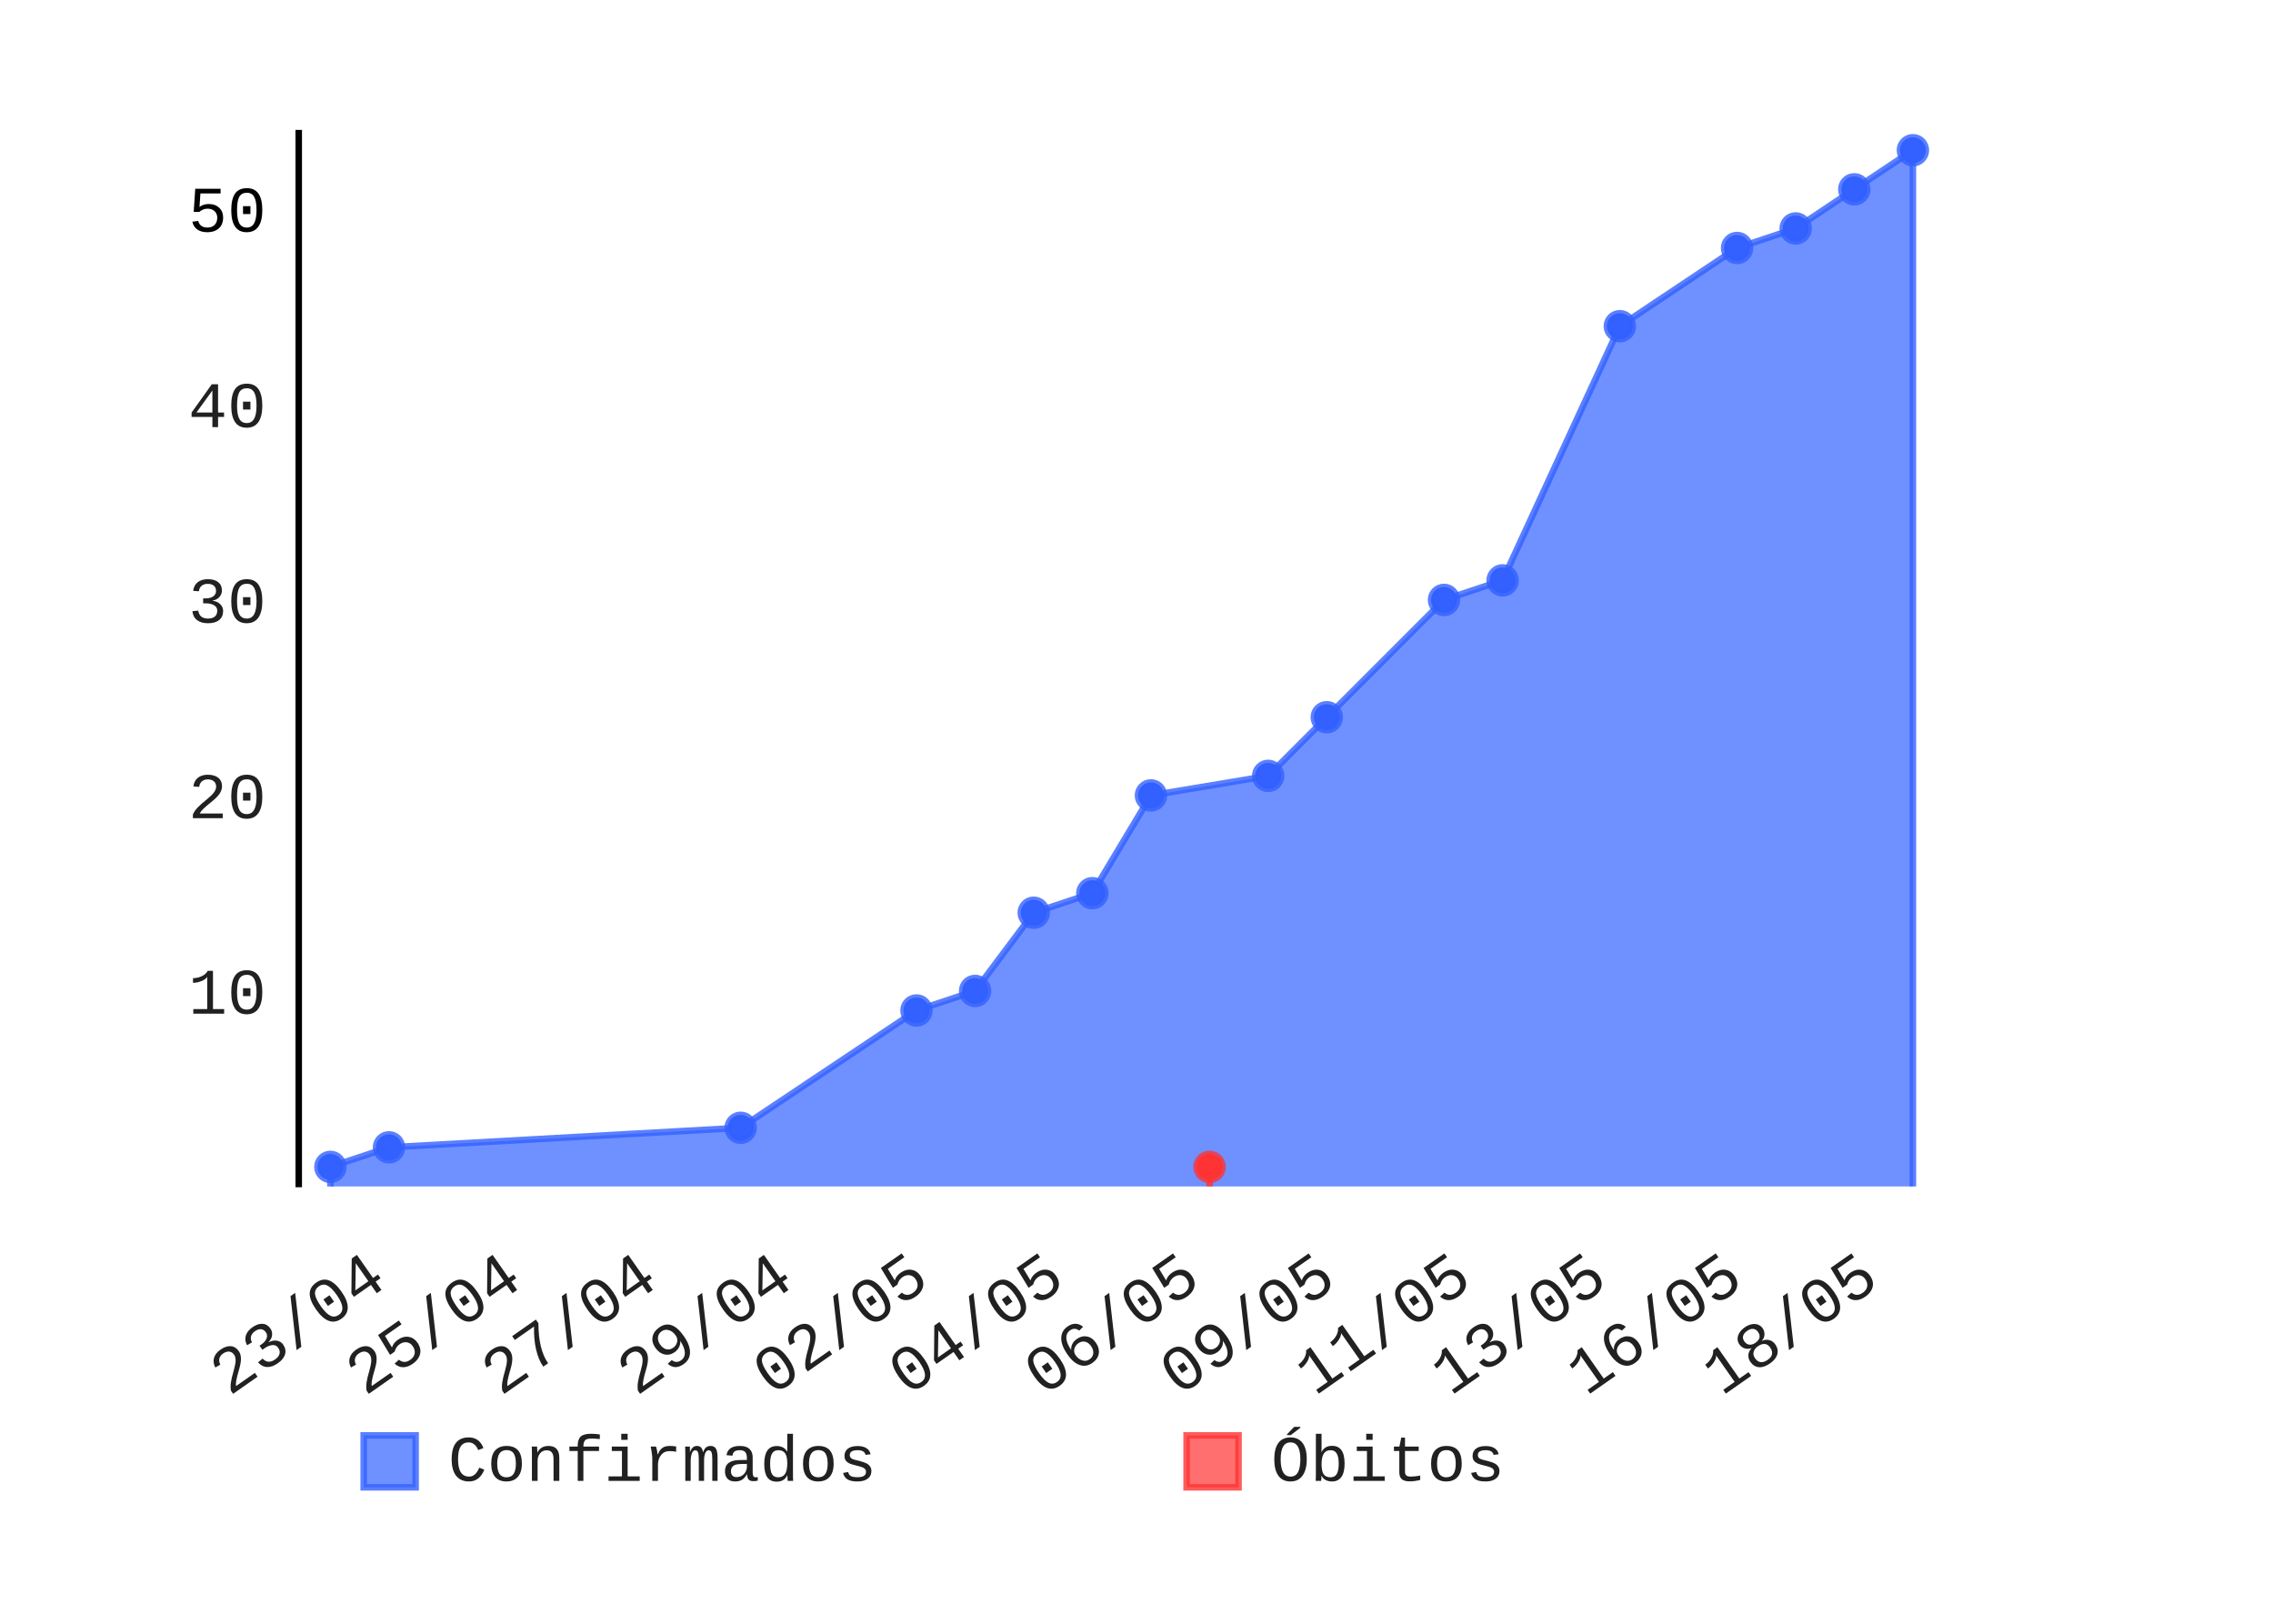
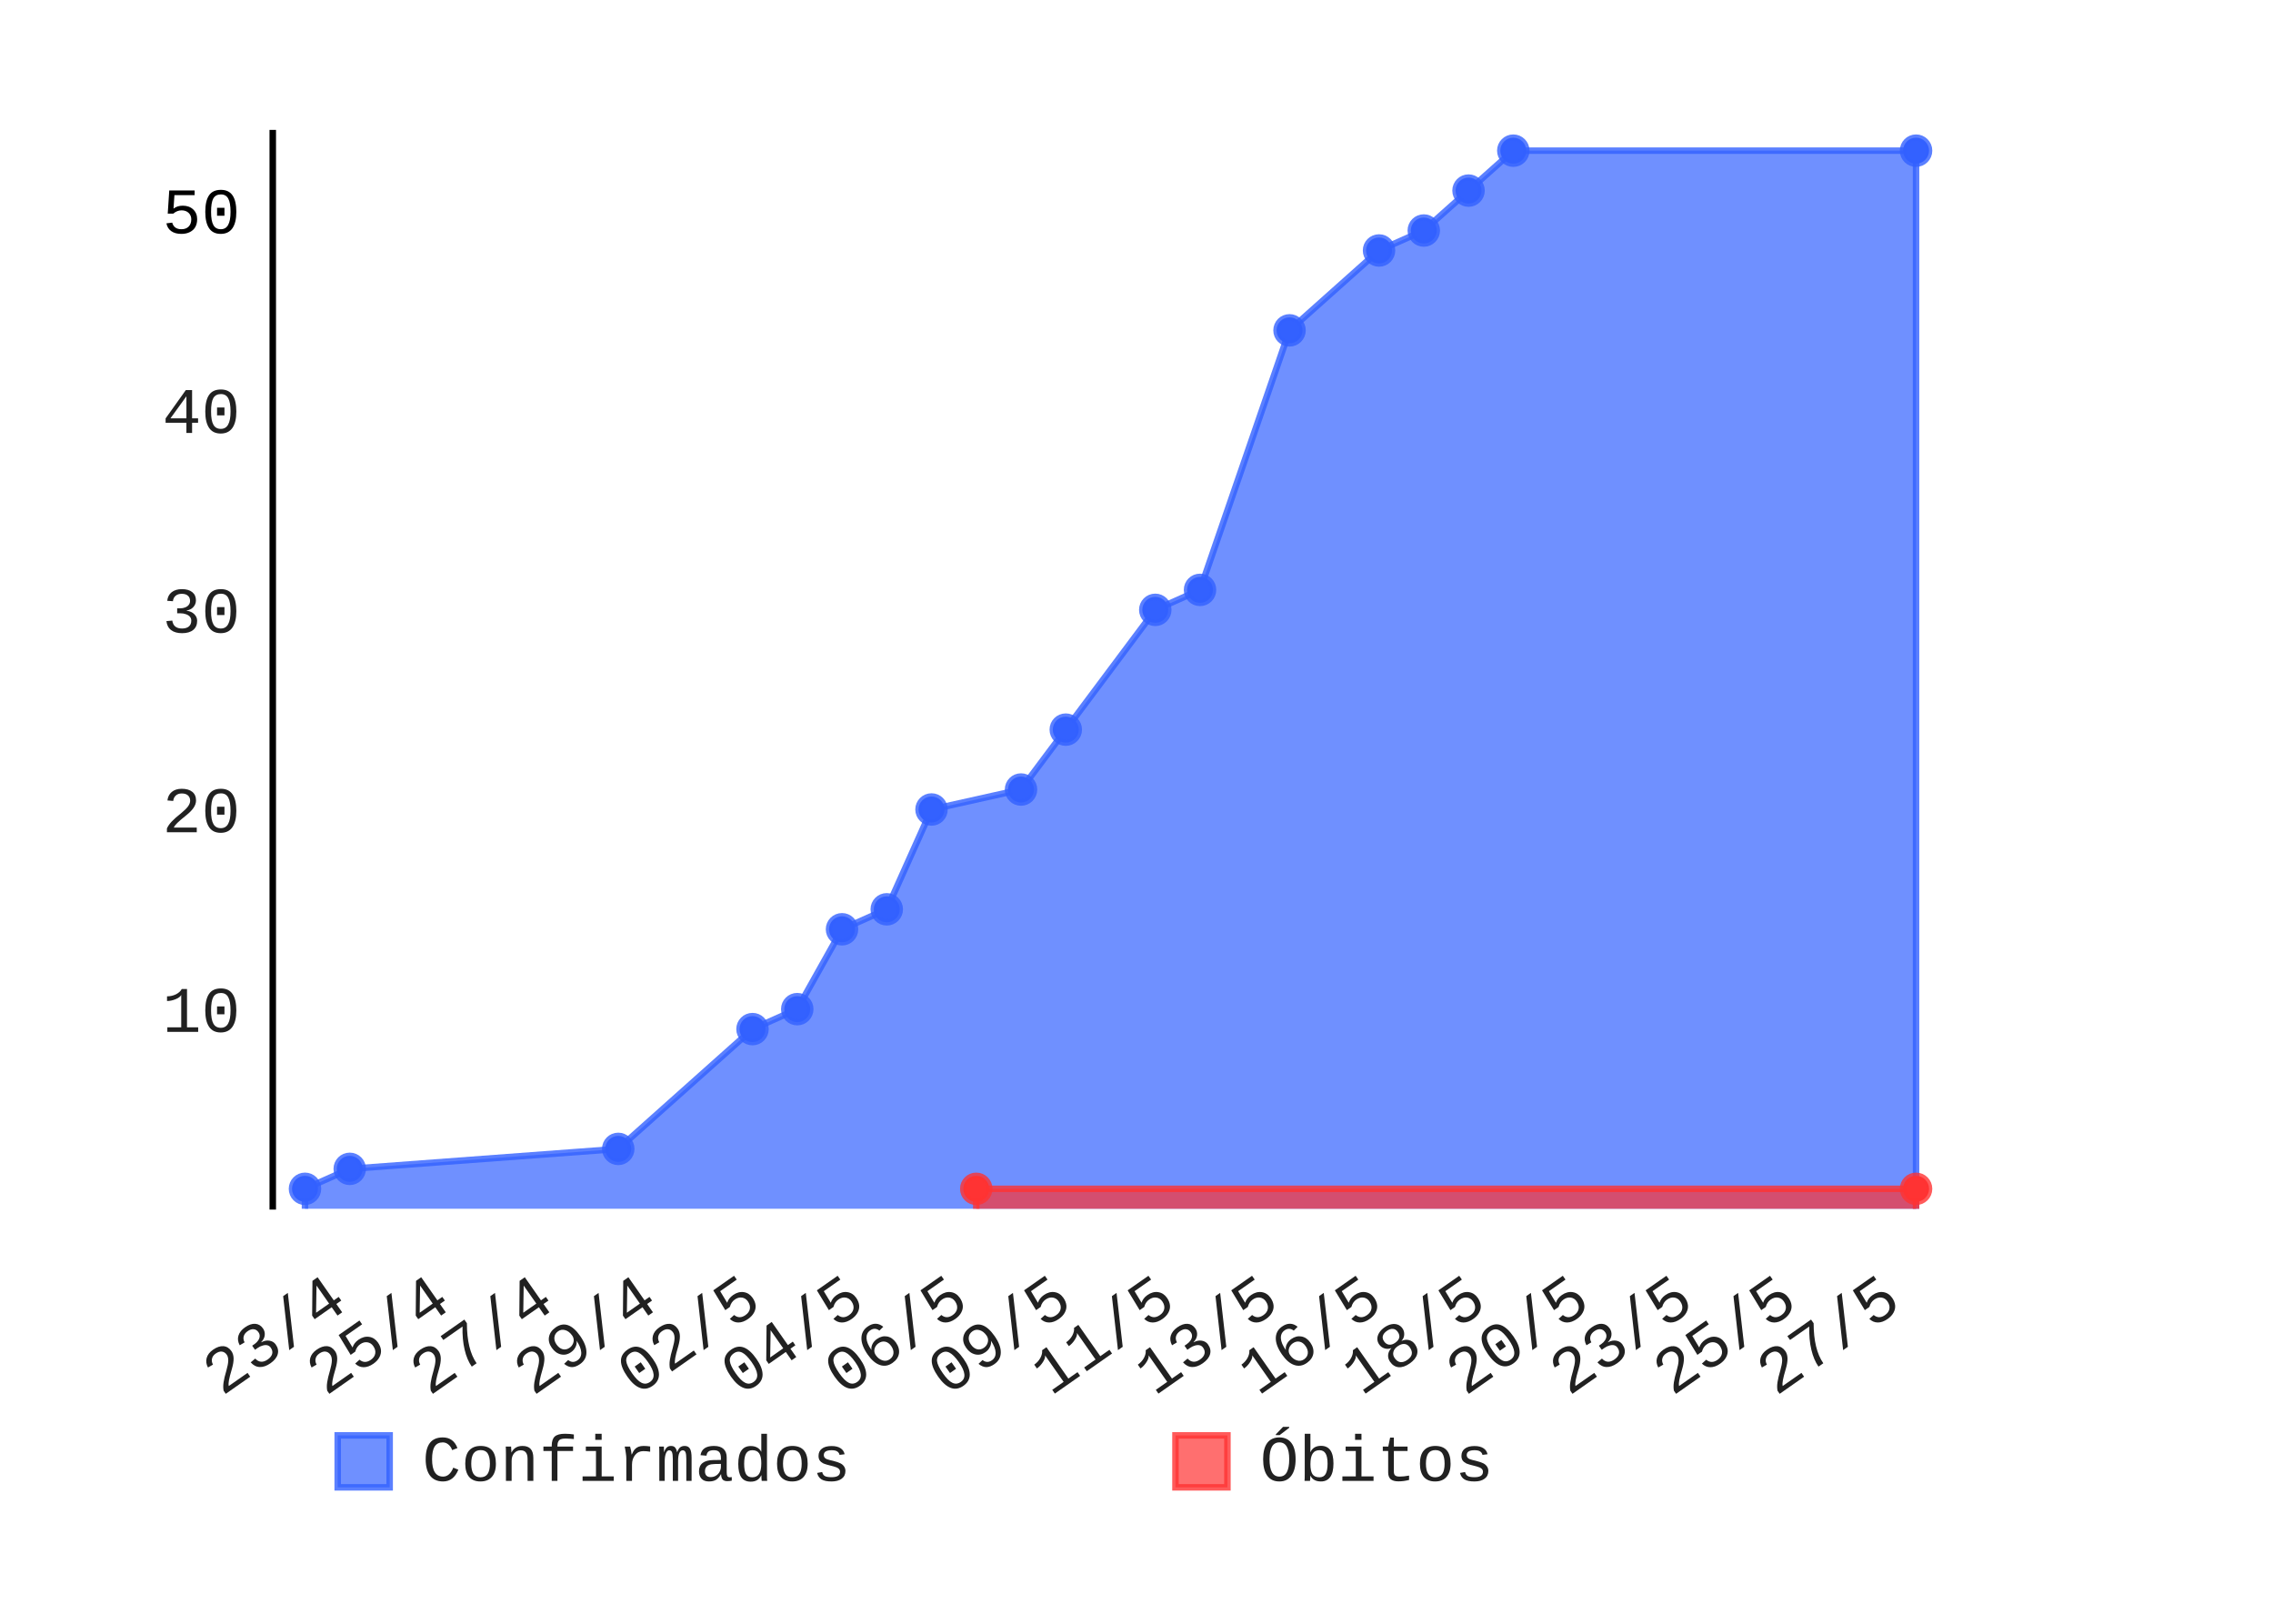
- <svg xmlns="http://www.w3.org/2000/svg" id="chart-0bb7a00a-473e-4a77-9677-990711021f8e" class="pygal-chart" viewBox="0 0 350 250" width="350" height="250">
+ <svg xmlns="http://www.w3.org/2000/svg" id="chart-ec2476b9-9329-4b4f-87c9-bc17fb04a0ec" class="pygal-chart" viewBox="0 0 350 250" width="350" height="250">
  <defs>
-     <style type="text/css">#chart-0bb7a00a-473e-4a77-9677-990711021f8e{-webkit-user-select:none;-webkit-font-smoothing:antialiased;font-family:Consolas,"Liberation Mono",Menlo,Courier,monospace}#chart-0bb7a00a-473e-4a77-9677-990711021f8e .title{font-family:Consolas,"Liberation Mono",Menlo,Courier,monospace;font-size:8px}#chart-0bb7a00a-473e-4a77-9677-990711021f8e .legends .legend text{font-family:Consolas,"Liberation Mono",Menlo,Courier,monospace;font-size:10px}#chart-0bb7a00a-473e-4a77-9677-990711021f8e .axis text{font-family:Consolas,"Liberation Mono",Menlo,Courier,monospace;font-size:10px}#chart-0bb7a00a-473e-4a77-9677-990711021f8e .axis text.major{font-family:Consolas,"Liberation Mono",Menlo,Courier,monospace;font-size:10px}#chart-0bb7a00a-473e-4a77-9677-990711021f8e .text-overlay text.value{font-family:Consolas,"Liberation Mono",Menlo,Courier,monospace;font-size:16px}#chart-0bb7a00a-473e-4a77-9677-990711021f8e .text-overlay text.label{font-family:Consolas,"Liberation Mono",Menlo,Courier,monospace;font-size:10px}#chart-0bb7a00a-473e-4a77-9677-990711021f8e .tooltip{font-family:Consolas,"Liberation Mono",Menlo,Courier,monospace;font-size:12px}#chart-0bb7a00a-473e-4a77-9677-990711021f8e text.no_data{font-family:Consolas,"Liberation Mono",Menlo,Courier,monospace;font-size:64px}
- #chart-0bb7a00a-473e-4a77-9677-990711021f8e{background-color:transparent}#chart-0bb7a00a-473e-4a77-9677-990711021f8e path,#chart-0bb7a00a-473e-4a77-9677-990711021f8e line,#chart-0bb7a00a-473e-4a77-9677-990711021f8e rect,#chart-0bb7a00a-473e-4a77-9677-990711021f8e circle{-webkit-transition:150ms;-moz-transition:150ms;transition:150ms}#chart-0bb7a00a-473e-4a77-9677-990711021f8e .graph &gt; .background{fill:transparent}#chart-0bb7a00a-473e-4a77-9677-990711021f8e .plot &gt; .background{fill:rgba(255,255,255,1)}#chart-0bb7a00a-473e-4a77-9677-990711021f8e .graph{fill:rgba(0,0,0,.87)}#chart-0bb7a00a-473e-4a77-9677-990711021f8e text.no_data{fill:rgba(0,0,0,1)}#chart-0bb7a00a-473e-4a77-9677-990711021f8e .title{fill:rgba(0,0,0,1)}#chart-0bb7a00a-473e-4a77-9677-990711021f8e .legends .legend text{fill:rgba(0,0,0,.87)}#chart-0bb7a00a-473e-4a77-9677-990711021f8e .legends .legend:hover text{fill:rgba(0,0,0,1)}#chart-0bb7a00a-473e-4a77-9677-990711021f8e .axis .line{stroke:rgba(0,0,0,1)}#chart-0bb7a00a-473e-4a77-9677-990711021f8e .axis .guide.line{stroke:rgba(0,0,0,.54)}#chart-0bb7a00a-473e-4a77-9677-990711021f8e .axis .major.line{stroke:rgba(0,0,0,.87)}#chart-0bb7a00a-473e-4a77-9677-990711021f8e .axis text.major{fill:rgba(0,0,0,1)}#chart-0bb7a00a-473e-4a77-9677-990711021f8e .axis.y .guides:hover .guide.line,#chart-0bb7a00a-473e-4a77-9677-990711021f8e .line-graph .axis.x .guides:hover .guide.line,#chart-0bb7a00a-473e-4a77-9677-990711021f8e .stackedline-graph .axis.x .guides:hover .guide.line,#chart-0bb7a00a-473e-4a77-9677-990711021f8e .xy-graph .axis.x .guides:hover .guide.line{stroke:rgba(0,0,0,1)}#chart-0bb7a00a-473e-4a77-9677-990711021f8e .axis .guides:hover text{fill:rgba(0,0,0,1)}#chart-0bb7a00a-473e-4a77-9677-990711021f8e .reactive{fill-opacity:.7;stroke-opacity:.8}#chart-0bb7a00a-473e-4a77-9677-990711021f8e .ci{stroke:rgba(0,0,0,.87)}#chart-0bb7a00a-473e-4a77-9677-990711021f8e .reactive.active,#chart-0bb7a00a-473e-4a77-9677-990711021f8e .active .reactive{fill-opacity:.8;stroke-opacity:.9;stroke-width:4}#chart-0bb7a00a-473e-4a77-9677-990711021f8e .ci .reactive.active{stroke-width:1.5}#chart-0bb7a00a-473e-4a77-9677-990711021f8e .series text{fill:rgba(0,0,0,1)}#chart-0bb7a00a-473e-4a77-9677-990711021f8e .tooltip rect{fill:rgba(255,255,255,1);stroke:rgba(0,0,0,1);-webkit-transition:opacity 150ms;-moz-transition:opacity 150ms;transition:opacity 150ms}#chart-0bb7a00a-473e-4a77-9677-990711021f8e .tooltip .label{fill:rgba(0,0,0,.87)}#chart-0bb7a00a-473e-4a77-9677-990711021f8e .tooltip .label{fill:rgba(0,0,0,.87)}#chart-0bb7a00a-473e-4a77-9677-990711021f8e .tooltip .legend{font-size:.8em;fill:rgba(0,0,0,.54)}#chart-0bb7a00a-473e-4a77-9677-990711021f8e .tooltip .x_label{font-size:.6em;fill:rgba(0,0,0,1)}#chart-0bb7a00a-473e-4a77-9677-990711021f8e .tooltip .xlink{font-size:.5em;text-decoration:underline}#chart-0bb7a00a-473e-4a77-9677-990711021f8e .tooltip .value{font-size:1.5em}#chart-0bb7a00a-473e-4a77-9677-990711021f8e .bound{font-size:.5em}#chart-0bb7a00a-473e-4a77-9677-990711021f8e .max-value{font-size:.75em;fill:rgba(0,0,0,.54)}#chart-0bb7a00a-473e-4a77-9677-990711021f8e .map-element{fill:rgba(255,255,255,1);stroke:rgba(0,0,0,.54) !important}#chart-0bb7a00a-473e-4a77-9677-990711021f8e .map-element .reactive{fill-opacity:inherit;stroke-opacity:inherit}#chart-0bb7a00a-473e-4a77-9677-990711021f8e .color-0,#chart-0bb7a00a-473e-4a77-9677-990711021f8e .color-0 a:visited{stroke:#3361FF;fill:#3361FF}#chart-0bb7a00a-473e-4a77-9677-990711021f8e .color-1,#chart-0bb7a00a-473e-4a77-9677-990711021f8e .color-1 a:visited{stroke:#FF3333;fill:#FF3333}#chart-0bb7a00a-473e-4a77-9677-990711021f8e .text-overlay .color-0 text{fill:black}#chart-0bb7a00a-473e-4a77-9677-990711021f8e .text-overlay .color-1 text{fill:black}
- #chart-0bb7a00a-473e-4a77-9677-990711021f8e text.no_data{text-anchor:middle}#chart-0bb7a00a-473e-4a77-9677-990711021f8e .guide.line{fill:none}#chart-0bb7a00a-473e-4a77-9677-990711021f8e .centered{text-anchor:middle}#chart-0bb7a00a-473e-4a77-9677-990711021f8e .title{text-anchor:middle}#chart-0bb7a00a-473e-4a77-9677-990711021f8e .legends .legend text{fill-opacity:1}#chart-0bb7a00a-473e-4a77-9677-990711021f8e .axis.x text{text-anchor:middle}#chart-0bb7a00a-473e-4a77-9677-990711021f8e .axis.x:not(.web) text[transform]{text-anchor:start}#chart-0bb7a00a-473e-4a77-9677-990711021f8e .axis.x:not(.web) text[transform].backwards{text-anchor:end}#chart-0bb7a00a-473e-4a77-9677-990711021f8e .axis.y text{text-anchor:end}#chart-0bb7a00a-473e-4a77-9677-990711021f8e .axis.y text[transform].backwards{text-anchor:start}#chart-0bb7a00a-473e-4a77-9677-990711021f8e .axis.y2 text{text-anchor:start}#chart-0bb7a00a-473e-4a77-9677-990711021f8e .axis.y2 text[transform].backwards{text-anchor:end}#chart-0bb7a00a-473e-4a77-9677-990711021f8e .axis .guide.line{stroke-dasharray:4,4}#chart-0bb7a00a-473e-4a77-9677-990711021f8e .axis .major.guide.line{stroke-dasharray:6,6}#chart-0bb7a00a-473e-4a77-9677-990711021f8e .horizontal .axis.y .guide.line,#chart-0bb7a00a-473e-4a77-9677-990711021f8e .horizontal .axis.y2 .guide.line,#chart-0bb7a00a-473e-4a77-9677-990711021f8e .vertical .axis.x .guide.line{opacity:0}#chart-0bb7a00a-473e-4a77-9677-990711021f8e .horizontal .axis.always_show .guide.line,#chart-0bb7a00a-473e-4a77-9677-990711021f8e .vertical .axis.always_show .guide.line{opacity:1 !important}#chart-0bb7a00a-473e-4a77-9677-990711021f8e .axis.y .guides:hover .guide.line,#chart-0bb7a00a-473e-4a77-9677-990711021f8e .axis.y2 .guides:hover .guide.line,#chart-0bb7a00a-473e-4a77-9677-990711021f8e .axis.x .guides:hover .guide.line{opacity:1}#chart-0bb7a00a-473e-4a77-9677-990711021f8e .axis .guides:hover text{opacity:1}#chart-0bb7a00a-473e-4a77-9677-990711021f8e .nofill{fill:none}#chart-0bb7a00a-473e-4a77-9677-990711021f8e .subtle-fill{fill-opacity:.2}#chart-0bb7a00a-473e-4a77-9677-990711021f8e .dot{stroke-width:1px;fill-opacity:1}#chart-0bb7a00a-473e-4a77-9677-990711021f8e .dot.active{stroke-width:5px}#chart-0bb7a00a-473e-4a77-9677-990711021f8e .dot.negative{fill:transparent}#chart-0bb7a00a-473e-4a77-9677-990711021f8e text,#chart-0bb7a00a-473e-4a77-9677-990711021f8e tspan{stroke:none !important}#chart-0bb7a00a-473e-4a77-9677-990711021f8e .series text.active{opacity:1}#chart-0bb7a00a-473e-4a77-9677-990711021f8e .tooltip rect{fill-opacity:.95;stroke-width:.5}#chart-0bb7a00a-473e-4a77-9677-990711021f8e .tooltip text{fill-opacity:1}#chart-0bb7a00a-473e-4a77-9677-990711021f8e .showable{visibility:hidden}#chart-0bb7a00a-473e-4a77-9677-990711021f8e .showable.shown{visibility:visible}#chart-0bb7a00a-473e-4a77-9677-990711021f8e .gauge-background{fill:rgba(229,229,229,1);stroke:none}#chart-0bb7a00a-473e-4a77-9677-990711021f8e .bg-lines{stroke:transparent;stroke-width:2px}</style>
+     <style type="text/css">#chart-ec2476b9-9329-4b4f-87c9-bc17fb04a0ec{-webkit-user-select:none;-webkit-font-smoothing:antialiased;font-family:Consolas,"Liberation Mono",Menlo,Courier,monospace}#chart-ec2476b9-9329-4b4f-87c9-bc17fb04a0ec .title{font-family:Consolas,"Liberation Mono",Menlo,Courier,monospace;font-size:8px}#chart-ec2476b9-9329-4b4f-87c9-bc17fb04a0ec .legends .legend text{font-family:Consolas,"Liberation Mono",Menlo,Courier,monospace;font-size:10px}#chart-ec2476b9-9329-4b4f-87c9-bc17fb04a0ec .axis text{font-family:Consolas,"Liberation Mono",Menlo,Courier,monospace;font-size:10px}#chart-ec2476b9-9329-4b4f-87c9-bc17fb04a0ec .axis text.major{font-family:Consolas,"Liberation Mono",Menlo,Courier,monospace;font-size:10px}#chart-ec2476b9-9329-4b4f-87c9-bc17fb04a0ec .text-overlay text.value{font-family:Consolas,"Liberation Mono",Menlo,Courier,monospace;font-size:16px}#chart-ec2476b9-9329-4b4f-87c9-bc17fb04a0ec .text-overlay text.label{font-family:Consolas,"Liberation Mono",Menlo,Courier,monospace;font-size:10px}#chart-ec2476b9-9329-4b4f-87c9-bc17fb04a0ec .tooltip{font-family:Consolas,"Liberation Mono",Menlo,Courier,monospace;font-size:12px}#chart-ec2476b9-9329-4b4f-87c9-bc17fb04a0ec text.no_data{font-family:Consolas,"Liberation Mono",Menlo,Courier,monospace;font-size:64px}
+ #chart-ec2476b9-9329-4b4f-87c9-bc17fb04a0ec{background-color:transparent}#chart-ec2476b9-9329-4b4f-87c9-bc17fb04a0ec path,#chart-ec2476b9-9329-4b4f-87c9-bc17fb04a0ec line,#chart-ec2476b9-9329-4b4f-87c9-bc17fb04a0ec rect,#chart-ec2476b9-9329-4b4f-87c9-bc17fb04a0ec circle{-webkit-transition:150ms;-moz-transition:150ms;transition:150ms}#chart-ec2476b9-9329-4b4f-87c9-bc17fb04a0ec .graph &gt; .background{fill:transparent}#chart-ec2476b9-9329-4b4f-87c9-bc17fb04a0ec .plot &gt; .background{fill:rgba(255,255,255,1)}#chart-ec2476b9-9329-4b4f-87c9-bc17fb04a0ec .graph{fill:rgba(0,0,0,.87)}#chart-ec2476b9-9329-4b4f-87c9-bc17fb04a0ec text.no_data{fill:rgba(0,0,0,1)}#chart-ec2476b9-9329-4b4f-87c9-bc17fb04a0ec .title{fill:rgba(0,0,0,1)}#chart-ec2476b9-9329-4b4f-87c9-bc17fb04a0ec .legends .legend text{fill:rgba(0,0,0,.87)}#chart-ec2476b9-9329-4b4f-87c9-bc17fb04a0ec .legends .legend:hover text{fill:rgba(0,0,0,1)}#chart-ec2476b9-9329-4b4f-87c9-bc17fb04a0ec .axis .line{stroke:rgba(0,0,0,1)}#chart-ec2476b9-9329-4b4f-87c9-bc17fb04a0ec .axis .guide.line{stroke:rgba(0,0,0,.54)}#chart-ec2476b9-9329-4b4f-87c9-bc17fb04a0ec .axis .major.line{stroke:rgba(0,0,0,.87)}#chart-ec2476b9-9329-4b4f-87c9-bc17fb04a0ec .axis text.major{fill:rgba(0,0,0,1)}#chart-ec2476b9-9329-4b4f-87c9-bc17fb04a0ec .axis.y .guides:hover .guide.line,#chart-ec2476b9-9329-4b4f-87c9-bc17fb04a0ec .line-graph .axis.x .guides:hover .guide.line,#chart-ec2476b9-9329-4b4f-87c9-bc17fb04a0ec .stackedline-graph .axis.x .guides:hover .guide.line,#chart-ec2476b9-9329-4b4f-87c9-bc17fb04a0ec .xy-graph .axis.x .guides:hover .guide.line{stroke:rgba(0,0,0,1)}#chart-ec2476b9-9329-4b4f-87c9-bc17fb04a0ec .axis .guides:hover text{fill:rgba(0,0,0,1)}#chart-ec2476b9-9329-4b4f-87c9-bc17fb04a0ec .reactive{fill-opacity:.7;stroke-opacity:.8}#chart-ec2476b9-9329-4b4f-87c9-bc17fb04a0ec .ci{stroke:rgba(0,0,0,.87)}#chart-ec2476b9-9329-4b4f-87c9-bc17fb04a0ec .reactive.active,#chart-ec2476b9-9329-4b4f-87c9-bc17fb04a0ec .active .reactive{fill-opacity:.8;stroke-opacity:.9;stroke-width:4}#chart-ec2476b9-9329-4b4f-87c9-bc17fb04a0ec .ci .reactive.active{stroke-width:1.5}#chart-ec2476b9-9329-4b4f-87c9-bc17fb04a0ec .series text{fill:rgba(0,0,0,1)}#chart-ec2476b9-9329-4b4f-87c9-bc17fb04a0ec .tooltip rect{fill:rgba(255,255,255,1);stroke:rgba(0,0,0,1);-webkit-transition:opacity 150ms;-moz-transition:opacity 150ms;transition:opacity 150ms}#chart-ec2476b9-9329-4b4f-87c9-bc17fb04a0ec .tooltip .label{fill:rgba(0,0,0,.87)}#chart-ec2476b9-9329-4b4f-87c9-bc17fb04a0ec .tooltip .label{fill:rgba(0,0,0,.87)}#chart-ec2476b9-9329-4b4f-87c9-bc17fb04a0ec .tooltip .legend{font-size:.8em;fill:rgba(0,0,0,.54)}#chart-ec2476b9-9329-4b4f-87c9-bc17fb04a0ec .tooltip .x_label{font-size:.6em;fill:rgba(0,0,0,1)}#chart-ec2476b9-9329-4b4f-87c9-bc17fb04a0ec .tooltip .xlink{font-size:.5em;text-decoration:underline}#chart-ec2476b9-9329-4b4f-87c9-bc17fb04a0ec .tooltip .value{font-size:1.5em}#chart-ec2476b9-9329-4b4f-87c9-bc17fb04a0ec .bound{font-size:.5em}#chart-ec2476b9-9329-4b4f-87c9-bc17fb04a0ec .max-value{font-size:.75em;fill:rgba(0,0,0,.54)}#chart-ec2476b9-9329-4b4f-87c9-bc17fb04a0ec .map-element{fill:rgba(255,255,255,1);stroke:rgba(0,0,0,.54) !important}#chart-ec2476b9-9329-4b4f-87c9-bc17fb04a0ec .map-element .reactive{fill-opacity:inherit;stroke-opacity:inherit}#chart-ec2476b9-9329-4b4f-87c9-bc17fb04a0ec .color-0,#chart-ec2476b9-9329-4b4f-87c9-bc17fb04a0ec .color-0 a:visited{stroke:#3361FF;fill:#3361FF}#chart-ec2476b9-9329-4b4f-87c9-bc17fb04a0ec .color-1,#chart-ec2476b9-9329-4b4f-87c9-bc17fb04a0ec .color-1 a:visited{stroke:#FF3333;fill:#FF3333}#chart-ec2476b9-9329-4b4f-87c9-bc17fb04a0ec .text-overlay .color-0 text{fill:black}#chart-ec2476b9-9329-4b4f-87c9-bc17fb04a0ec .text-overlay .color-1 text{fill:black}
+ #chart-ec2476b9-9329-4b4f-87c9-bc17fb04a0ec text.no_data{text-anchor:middle}#chart-ec2476b9-9329-4b4f-87c9-bc17fb04a0ec .guide.line{fill:none}#chart-ec2476b9-9329-4b4f-87c9-bc17fb04a0ec .centered{text-anchor:middle}#chart-ec2476b9-9329-4b4f-87c9-bc17fb04a0ec .title{text-anchor:middle}#chart-ec2476b9-9329-4b4f-87c9-bc17fb04a0ec .legends .legend text{fill-opacity:1}#chart-ec2476b9-9329-4b4f-87c9-bc17fb04a0ec .axis.x text{text-anchor:middle}#chart-ec2476b9-9329-4b4f-87c9-bc17fb04a0ec .axis.x:not(.web) text[transform]{text-anchor:start}#chart-ec2476b9-9329-4b4f-87c9-bc17fb04a0ec .axis.x:not(.web) text[transform].backwards{text-anchor:end}#chart-ec2476b9-9329-4b4f-87c9-bc17fb04a0ec .axis.y text{text-anchor:end}#chart-ec2476b9-9329-4b4f-87c9-bc17fb04a0ec .axis.y text[transform].backwards{text-anchor:start}#chart-ec2476b9-9329-4b4f-87c9-bc17fb04a0ec .axis.y2 text{text-anchor:start}#chart-ec2476b9-9329-4b4f-87c9-bc17fb04a0ec .axis.y2 text[transform].backwards{text-anchor:end}#chart-ec2476b9-9329-4b4f-87c9-bc17fb04a0ec .axis .guide.line{stroke-dasharray:4,4}#chart-ec2476b9-9329-4b4f-87c9-bc17fb04a0ec .axis .major.guide.line{stroke-dasharray:6,6}#chart-ec2476b9-9329-4b4f-87c9-bc17fb04a0ec .horizontal .axis.y .guide.line,#chart-ec2476b9-9329-4b4f-87c9-bc17fb04a0ec .horizontal .axis.y2 .guide.line,#chart-ec2476b9-9329-4b4f-87c9-bc17fb04a0ec .vertical .axis.x .guide.line{opacity:0}#chart-ec2476b9-9329-4b4f-87c9-bc17fb04a0ec .horizontal .axis.always_show .guide.line,#chart-ec2476b9-9329-4b4f-87c9-bc17fb04a0ec .vertical .axis.always_show .guide.line{opacity:1 !important}#chart-ec2476b9-9329-4b4f-87c9-bc17fb04a0ec .axis.y .guides:hover .guide.line,#chart-ec2476b9-9329-4b4f-87c9-bc17fb04a0ec .axis.y2 .guides:hover .guide.line,#chart-ec2476b9-9329-4b4f-87c9-bc17fb04a0ec .axis.x .guides:hover .guide.line{opacity:1}#chart-ec2476b9-9329-4b4f-87c9-bc17fb04a0ec .axis .guides:hover text{opacity:1}#chart-ec2476b9-9329-4b4f-87c9-bc17fb04a0ec .nofill{fill:none}#chart-ec2476b9-9329-4b4f-87c9-bc17fb04a0ec .subtle-fill{fill-opacity:.2}#chart-ec2476b9-9329-4b4f-87c9-bc17fb04a0ec .dot{stroke-width:1px;fill-opacity:1}#chart-ec2476b9-9329-4b4f-87c9-bc17fb04a0ec .dot.active{stroke-width:5px}#chart-ec2476b9-9329-4b4f-87c9-bc17fb04a0ec .dot.negative{fill:transparent}#chart-ec2476b9-9329-4b4f-87c9-bc17fb04a0ec text,#chart-ec2476b9-9329-4b4f-87c9-bc17fb04a0ec tspan{stroke:none !important}#chart-ec2476b9-9329-4b4f-87c9-bc17fb04a0ec .series text.active{opacity:1}#chart-ec2476b9-9329-4b4f-87c9-bc17fb04a0ec .tooltip rect{fill-opacity:.95;stroke-width:.5}#chart-ec2476b9-9329-4b4f-87c9-bc17fb04a0ec .tooltip text{fill-opacity:1}#chart-ec2476b9-9329-4b4f-87c9-bc17fb04a0ec .showable{visibility:hidden}#chart-ec2476b9-9329-4b4f-87c9-bc17fb04a0ec .showable.shown{visibility:visible}#chart-ec2476b9-9329-4b4f-87c9-bc17fb04a0ec .gauge-background{fill:rgba(229,229,229,1);stroke:none}#chart-ec2476b9-9329-4b4f-87c9-bc17fb04a0ec .bg-lines{stroke:transparent;stroke-width:2px}</style>
  </defs>
  <g class="graph datetimeline-graph vertical">
    <rect x="0" y="0" width="350" height="250" class="background" />
-     <g transform="translate(46, 20)" class="plot">
-       <rect x="0" y="0" width="253.425" height="162.793" class="background" />
+     <g transform="translate(42, 20)" class="plot">
+       <rect x="0" y="0" width="258.0" height="166.234" class="background" />
      <g class="axis y">
        <g class="guides">
-           <text x="-5" y="136.07" class="">10</text>
+           <text x="-5" y="138.873" class="">10</text>
        </g>
        <g class="guides">
-           <text x="-5" y="105.968" class="">20</text>
+           <text x="-5" y="108.134" class="">20</text>
        </g>
        <g class="guides">
-           <text x="-5" y="75.866" class="">30</text>
+           <text x="-5" y="77.396" class="">30</text>
        </g>
        <g class="guides">
-           <text x="-5" y="45.763" class="">40</text>
+           <text x="-5" y="46.657" class="">40</text>
        </g>
        <g class="guides">
-           <text x="-5" y="15.661" class="major">50</text>
+           <text x="-5" y="15.918" class="major">50</text>
        </g>
      </g>
      <g class="axis x">
-         <path d="M0 0 v162.793" class="line" />
+         <path d="M0 0 v166.234" class="line" />
        <g class="guides">
-           <path d="M13.899 0 v162.793" class="guide line" />
-           <text x="13.899" y="177.793" class="backwards" transform="rotate(325 13.89869 177.7927)">23/04</text>
+           <path d="M11.853 0 v166.234" class="guide line" />
+           <text x="11.853" y="181.234" class="backwards" transform="rotate(325 11.85256 181.2342)">23/4</text>
        </g>
        <g class="guides">
-           <path d="M34.79 0 v162.793" class="guide line" />
-           <text x="34.79" y="177.793" class="backwards" transform="rotate(325 34.79018 177.7927)">25/04</text>
+           <path d="M27.804 0 v166.234" class="guide line" />
+           <text x="27.804" y="181.234" class="backwards" transform="rotate(325 27.80401 181.2342)">25/4</text>
        </g>
        <g class="guides">
-           <path d="M55.682 0 v162.793" class="guide line" />
-           <text x="55.682" y="177.793" class="backwards" transform="rotate(325 55.68166 177.7927)">27/04</text>
+           <path d="M43.755 0 v166.234" class="guide line" />
+           <text x="43.755" y="181.234" class="backwards" transform="rotate(325 43.75546 181.2342)">27/4</text>
        </g>
        <g class="guides">
-           <path d="M76.573 0 v162.793" class="guide line" />
-           <text x="76.573" y="177.793" class="backwards" transform="rotate(325 76.57315 177.7927)">29/04</text>
+           <path d="M59.707 0 v166.234" class="guide line" />
+           <text x="59.707" y="181.234" class="backwards" transform="rotate(325 59.70691 181.2342)">29/4</text>
        </g>
        <g class="guides">
-           <path d="M97.465 0 v162.793" class="guide line" />
-           <text x="97.465" y="177.793" class="backwards" transform="rotate(325 97.46464 177.7927)">02/05</text>
+           <path d="M75.658 0 v166.234" class="guide line" />
+           <text x="75.658" y="181.234" class="backwards" transform="rotate(325 75.65836 181.2342)">02/5</text>
        </g>
        <g class="guides">
-           <path d="M118.356 0 v162.793" class="guide line" />
-           <text x="118.356" y="177.793" class="backwards" transform="rotate(325 118.3561 177.7927)">04/05</text>
+           <path d="M91.61 0 v166.234" class="guide line" />
+           <text x="91.61" y="181.234" class="backwards" transform="rotate(325 91.6098 181.2342)">04/5</text>
        </g>
        <g class="guides">
-           <path d="M139.248 0 v162.793" class="guide line" />
-           <text x="139.248" y="177.793" class="backwards" transform="rotate(325 139.2476 177.7927)">06/05</text>
+           <path d="M107.561 0 v166.234" class="guide line" />
+           <text x="107.561" y="181.234" class="backwards" transform="rotate(325 107.5613 181.2342)">06/5</text>
        </g>
        <g class="guides">
-           <path d="M160.139 0 v162.793" class="guide line" />
-           <text x="160.139" y="177.793" class="backwards" transform="rotate(325 160.1391 177.7927)">09/05</text>
+           <path d="M123.513 0 v166.234" class="guide line" />
+           <text x="123.513" y="181.234" class="backwards" transform="rotate(325 123.5127 181.2342)">09/5</text>
        </g>
        <g class="guides">
-           <path d="M181.031 0 v162.793" class="guide line" />
-           <text x="181.031" y="177.793" class="backwards" transform="rotate(325 181.0306 177.7927)">11/05</text>
+           <path d="M139.464 0 v166.234" class="guide line" />
+           <text x="139.464" y="181.234" class="backwards" transform="rotate(325 139.4641 181.2342)">11/5</text>
        </g>
        <g class="guides">
-           <path d="M201.922 0 v162.793" class="guide line" />
-           <text x="201.922" y="177.793" class="backwards" transform="rotate(325 201.9221 177.7927)">13/05</text>
+           <path d="M155.416 0 v166.234" class="guide line" />
+           <text x="155.416" y="181.234" class="backwards" transform="rotate(325 155.4156 181.2342)">13/5</text>
        </g>
        <g class="guides">
-           <path d="M222.814 0 v162.793" class="guide line" />
-           <text x="222.814" y="177.793" class="backwards" transform="rotate(325 222.8136 177.7927)">16/05</text>
+           <path d="M171.367 0 v166.234" class="guide line" />
+           <text x="171.367" y="181.234" class="backwards" transform="rotate(325 171.367 181.2342)">16/5</text>
        </g>
        <g class="guides">
-           <path d="M243.705 0 v162.793" class="guide line" />
-           <text x="243.705" y="177.793" class="backwards" transform="rotate(325 243.705 177.7927)">18/05</text>
+           <path d="M187.318 0 v166.234" class="guide line" />
+           <text x="187.318" y="181.234" class="backwards" transform="rotate(325 187.3185 181.2342)">18/5</text>
+         </g>
+         <g class="guides">
+           <path d="M203.27 0 v166.234" class="guide line" />
+           <text x="203.27" y="181.234" class="backwards" transform="rotate(325 203.2699 181.2342)">20/5</text>
+         </g>
+         <g class="guides">
+           <path d="M219.221 0 v166.234" class="guide line" />
+           <text x="219.221" y="181.234" class="backwards" transform="rotate(325 219.2214 181.2342)">23/5</text>
+         </g>
+         <g class="guides">
+           <path d="M235.173 0 v166.234" class="guide line" />
+           <text x="235.173" y="181.234" class="backwards" transform="rotate(325 235.1728 181.2342)">25/5</text>
+         </g>
+         <g class="guides">
+           <path d="M251.124 0 v166.234" class="guide line" />
+           <text x="251.124" y="181.234" class="backwards" transform="rotate(325 251.1243 181.2342)">27/5</text>
        </g>
      </g>
      <g class="series serie-0 color-0">
-         <path d="M4.874 162.672 L4.874 159.662 13.899 156.652 68.049 153.642 95.125 135.58 104.15 132.57 113.175 120.529 122.2 117.519 131.225 102.468 149.276 99.458 158.301 90.427 176.351 72.366 185.376 69.355 203.426 30.223 221.477 18.182 230.502 15.172 239.527 9.151 248.552 3.131 248.552 162.672" class="line reactive" />
+         <path d="M4.962 166.111 L4.962 163.037 11.853 159.963 53.199 156.89 73.872 138.447 80.763 135.373 87.654 123.077 94.545 120.003 101.436 104.634 115.218 101.56 122.109 92.339 135.891 73.896 142.782 70.822 156.564 30.862 170.346 18.566 177.237 15.492 184.128 9.345 191.019 3.197 253.038 3.197 253.038 166.111" class="line reactive" />
      </g>
      <g class="series serie-1 color-1">
-         <path d="M140.25 162.672 L140.25 159.662 140.25 162.672" class="line reactive" />
+         <path d="M108.327 166.111 L108.327 163.037 253.038 163.037 253.038 166.111" class="line reactive" />
      </g>
    </g>
    <g class="titles" />
-     <g transform="translate(46, 20)" class="plot overlay">
+     <g transform="translate(42, 20)" class="plot overlay">
      <g class="series serie-0 color-0">
        <g class="dots">
-           <circle cx="4.874" cy="159.662" r="2" class="dot reactive tooltip-trigger" />
+           <circle cx="4.962" cy="163.037" r="2" class="dot reactive tooltip-trigger" />
        </g>
        <g class="dots">
-           <circle cx="13.899" cy="156.652" r="2" class="dot reactive tooltip-trigger" />
+           <circle cx="11.853" cy="159.963" r="2" class="dot reactive tooltip-trigger" />
        </g>
        <g class="dots">
-           <circle cx="68.049" cy="153.642" r="2" class="dot reactive tooltip-trigger" />
+           <circle cx="53.199" cy="156.89" r="2" class="dot reactive tooltip-trigger" />
        </g>
        <g class="dots">
-           <circle cx="95.125" cy="135.58" r="2" class="dot reactive tooltip-trigger" />
+           <circle cx="73.872" cy="138.447" r="2" class="dot reactive tooltip-trigger" />
        </g>
        <g class="dots">
-           <circle cx="104.15" cy="132.57" r="2" class="dot reactive tooltip-trigger" />
+           <circle cx="80.763" cy="135.373" r="2" class="dot reactive tooltip-trigger" />
        </g>
        <g class="dots">
-           <circle cx="113.175" cy="120.529" r="2" class="dot reactive tooltip-trigger" />
+           <circle cx="87.654" cy="123.077" r="2" class="dot reactive tooltip-trigger" />
        </g>
        <g class="dots">
-           <circle cx="122.2" cy="117.519" r="2" class="dot reactive tooltip-trigger" />
+           <circle cx="94.545" cy="120.003" r="2" class="dot reactive tooltip-trigger" />
        </g>
        <g class="dots">
-           <circle cx="131.225" cy="102.468" r="2" class="dot reactive tooltip-trigger" />
+           <circle cx="101.436" cy="104.634" r="2" class="dot reactive tooltip-trigger" />
        </g>
        <g class="dots">
-           <circle cx="149.276" cy="99.458" r="2" class="dot reactive tooltip-trigger" />
+           <circle cx="115.218" cy="101.56" r="2" class="dot reactive tooltip-trigger" />
        </g>
        <g class="dots">
-           <circle cx="158.301" cy="90.427" r="2" class="dot reactive tooltip-trigger" />
+           <circle cx="122.109" cy="92.339" r="2" class="dot reactive tooltip-trigger" />
        </g>
        <g class="dots">
-           <circle cx="176.351" cy="72.366" r="2" class="dot reactive tooltip-trigger" />
+           <circle cx="135.891" cy="73.896" r="2" class="dot reactive tooltip-trigger" />
        </g>
        <g class="dots">
-           <circle cx="185.376" cy="69.355" r="2" class="dot reactive tooltip-trigger" />
+           <circle cx="142.782" cy="70.822" r="2" class="dot reactive tooltip-trigger" />
        </g>
        <g class="dots">
-           <circle cx="203.426" cy="30.223" r="2" class="dot reactive tooltip-trigger" />
+           <circle cx="156.564" cy="30.862" r="2" class="dot reactive tooltip-trigger" />
        </g>
        <g class="dots">
-           <circle cx="221.477" cy="18.182" r="2" class="dot reactive tooltip-trigger" />
+           <circle cx="170.346" cy="18.566" r="2" class="dot reactive tooltip-trigger" />
        </g>
        <g class="dots">
-           <circle cx="230.502" cy="15.172" r="2" class="dot reactive tooltip-trigger" />
+           <circle cx="177.237" cy="15.492" r="2" class="dot reactive tooltip-trigger" />
        </g>
        <g class="dots">
-           <circle cx="239.527" cy="9.151" r="2" class="dot reactive tooltip-trigger" />
+           <circle cx="184.128" cy="9.345" r="2" class="dot reactive tooltip-trigger" />
        </g>
        <g class="dots">
-           <circle cx="248.552" cy="3.131" r="2" class="dot reactive tooltip-trigger" />
+           <circle cx="191.019" cy="3.197" r="2" class="dot reactive tooltip-trigger" />
+         </g>
+         <g class="dots">
+           <circle cx="253.038" cy="3.197" r="2" class="dot reactive tooltip-trigger" />
        </g>
      </g>
      <g class="series serie-1 color-1">
        <g class="dots">
-           <circle cx="140.25" cy="159.662" r="2" class="dot reactive tooltip-trigger" />
+           <circle cx="108.327" cy="163.037" r="2" class="dot reactive tooltip-trigger" />
+         </g>
+         <g class="dots">
+           <circle cx="253.038" cy="163.037" r="2" class="dot reactive tooltip-trigger" />
        </g>
      </g>
    </g>
-     <g transform="translate(46, 20)" class="plot text-overlay">
+     <g transform="translate(42, 20)" class="plot text-overlay">
      <g class="series serie-0 color-0" />
      <g class="series serie-1 color-1" />
    </g>
-     <g transform="translate(46, 20)" class="plot tooltip-overlay">
+     <g transform="translate(42, 20)" class="plot tooltip-overlay">
      <g transform="translate(0 0)" style="opacity: 0" class="tooltip">
        <rect rx="10" ry="10" width="0" height="0" class="tooltip-box" />
        <g class="text" />
      </g>
    </g>
-     <g transform="translate(56, 220)" class="legends">
+     <g transform="translate(52, 220)" class="legends">
      <g id="activate-serie-0" class="legend reactive activate-serie">
        <rect x="0.0" y="1.0" width="8" height="8" class="color-0 reactive" />
        <text x="13.0" y="8.0">Confirmados</text>
      </g>
      <g id="activate-serie-1" class="legend reactive activate-serie">
-         <rect x="126.713" y="1.0" width="8" height="8" class="color-1 reactive" />
-         <text x="139.713" y="8.0">Óbitos</text>
+         <rect x="129.0" y="1.0" width="8" height="8" class="color-1 reactive" />
+         <text x="142.0" y="8.0">Óbitos</text>
      </g>
    </g>
  </g>
</svg>
